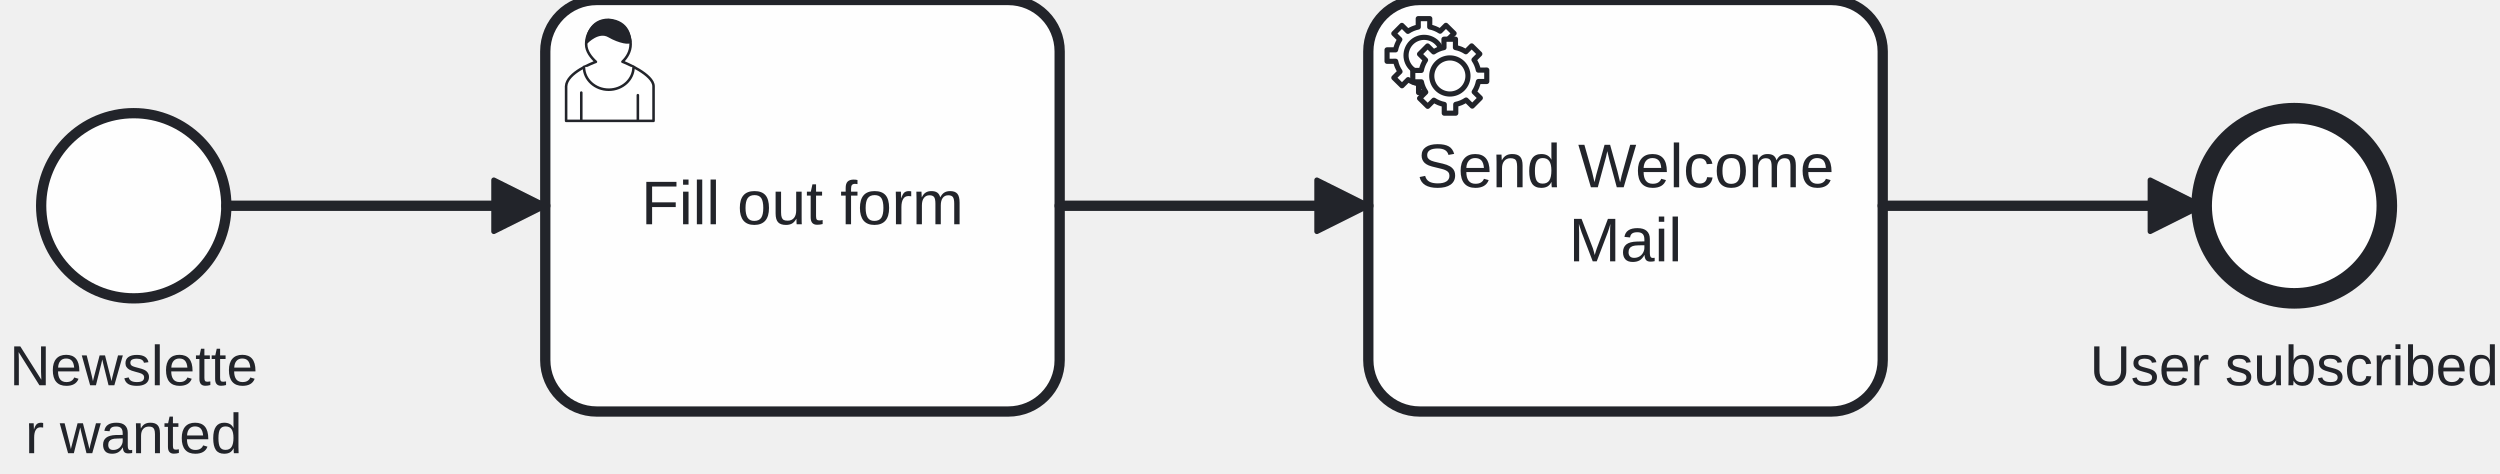
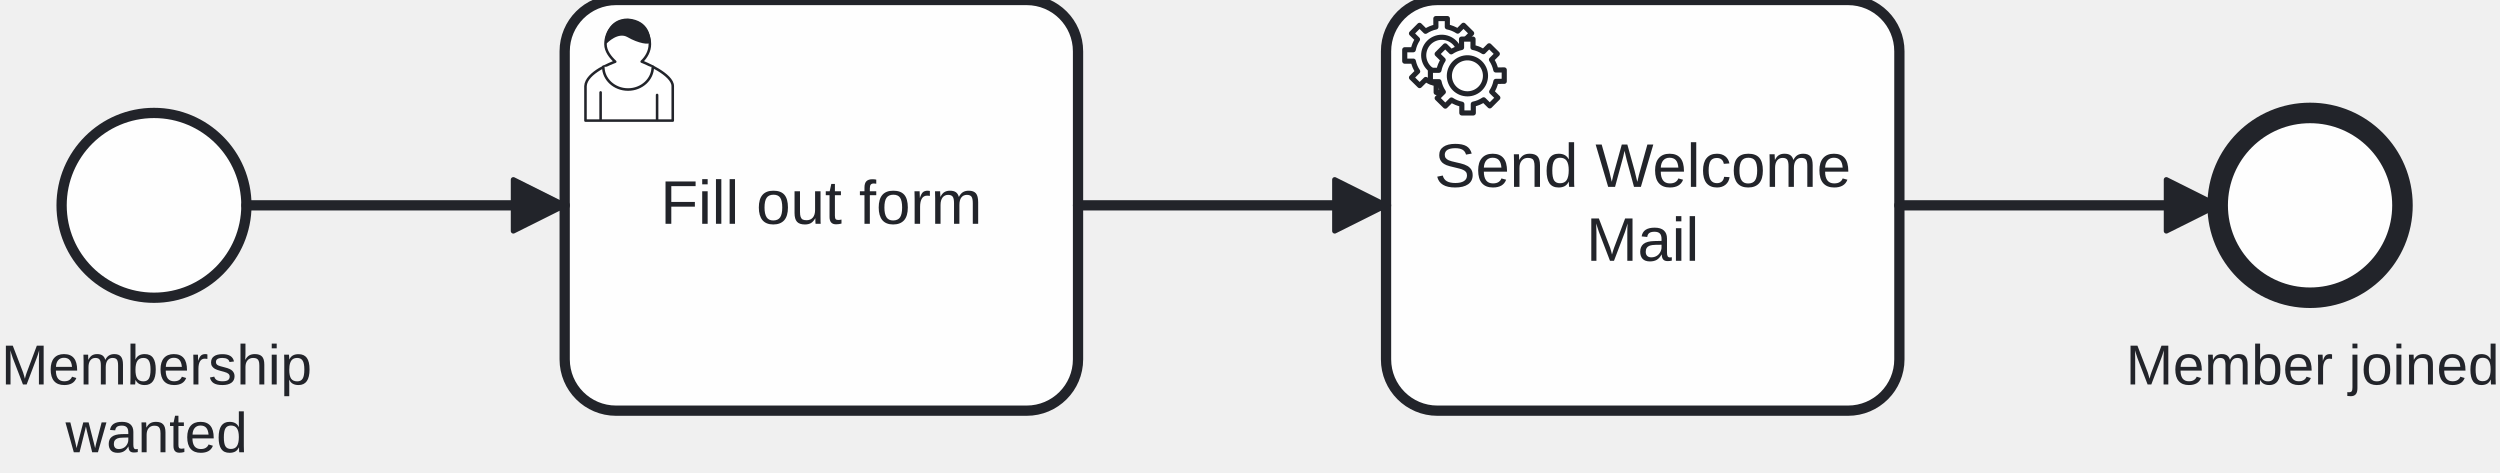
- <svg xmlns="http://www.w3.org/2000/svg" width="486" height="92" viewBox="144 60 486 92" version="1.1">
+ <svg xmlns="http://www.w3.org/2000/svg" width="487" height="92" viewBox="140 60 487 92" version="1.1">
  <g class="djs-group">
-     <g class="djs-element djs-shape" data-element-id="startEvent_newsletterWanted" style="display: block;" transform="matrix(1 0 0 1 152 82)">
+     <g class="djs-element djs-shape" data-element-id="startEvent_membershipWanted" style="display: block;" transform="matrix(1 0 0 1 152 82)">
      <g class="djs-visual">
        <circle cx="18" cy="18" r="18" style="stroke-linecap: round; stroke-linejoin: round; stroke: rgb(34, 36, 42); stroke-width: 2px; fill: white; fill-opacity: 0.95;" />
      </g>
      <rect class="djs-hit djs-hit-all" x="0" y="0" width="36" height="36" style="fill: none; stroke-opacity: 0; stroke: white; stroke-width: 15px;" />
    </g>
  </g>
  <g class="djs-group">
-     <g class="djs-element djs-shape" data-element-id="startEvent_newsletterWanted_label" style="display: block;" transform="matrix(1 0 0 1 144 125)">
+     <g class="djs-element djs-shape" data-element-id="startEvent_membershipWanted_label" style="display: block;" transform="matrix(1 0 0 1 140 125)">
      <g class="djs-visual">
        <text lineHeight="1.2" class="djs-label" style="font-family: Arial, sans-serif; font-size: 11px; font-weight: normal; fill: rgb(34, 36, 42);">
-           <tspan x="1.852" y="9.9">Newslette</tspan>
-           <tspan x="4.905" y="23.1">r wanted</tspan>
+           <tspan x="0.239" y="9.9">Membership</tspan>
+           <tspan x="12.765" y="23.1">wanted</tspan>
        </text>
      </g>
-       <rect class="djs-hit djs-hit-all" x="0" y="0" width="52" height="27" style="fill: none; stroke-opacity: 0; stroke: white; stroke-width: 15px;" />
+       <rect class="djs-hit djs-hit-all" x="0" y="0" width="61" height="27" style="fill: none; stroke-opacity: 0; stroke: white; stroke-width: 15px;" />
    </g>
  </g>
  <g class="djs-group">
    <g class="djs-element djs-shape" data-element-id="userTask_fillOutForm" style="display: block;" transform="matrix(1 0 0 1 250 60)">
      <g class="djs-visual">
        <rect x="0" y="0" width="100" height="80" rx="10" ry="10" style="stroke-linecap: round; stroke-linejoin: round; stroke: rgb(34, 36, 42); stroke-width: 2px; fill: white; fill-opacity: 0.95;" />
        <text lineHeight="1.2" class="djs-label" style="font-family: Arial, sans-serif; font-size: 12px; font-weight: normal; fill: rgb(34, 36, 42);">
          <tspan x="18.661" y="43.6">Fill out form</tspan>
        </text>
        <path d="m 15,12 c 0.909,-0.845 1.594,-2.049 1.594,-3.385 0,-2.554 -1.805,-4.622 -4.357,-4.622 -2.552,0 -4.288,2.068 -4.288,4.622 0,1.348 0.974,2.562 1.896,3.405 -0.529,0.187 -5.669,2.097 -5.794,4.756 v 6.718 h 17 v -6.718 c 0,-2.298 -5.528,-4.595 -6.051,-4.776 zm -8,6 l 0,5.5 m 11,0 l 0,-5" style="fill: white; stroke-linecap: round; stroke-linejoin: round; stroke: rgb(34, 36, 42); stroke-width: 0.5px;" />
        <path d="m 15,12 m 2.162,1.009 c 0,2.447 -2.158,4.431 -4.821,4.431 -2.665,0 -4.822,-1.981 -4.822,-4.431 " style="fill: white; stroke-linecap: round; stroke-linejoin: round; stroke: rgb(34, 36, 42); stroke-width: 0.5px;" />
        <path d="m 15,12 m -6.9,-3.80 c 0,0 2.251,-2.358 4.274,-1.177 2.024,1.181 4.221,1.537 4.124,0.965 -0.098,-0.57 -0.117,-3.791 -4.191,-4.136 -3.575,0.001 -4.208,3.367 -4.207,4.348 z" style="fill: rgb(34, 36, 42); stroke-linecap: round; stroke-linejoin: round; stroke: rgb(34, 36, 42); stroke-width: 0.5px;" />
      </g>
      <rect class="djs-hit djs-hit-all" x="0" y="0" width="100" height="80" style="fill: none; stroke-opacity: 0; stroke: white; stroke-width: 15px;" />
    </g>
  </g>
  <g class="djs-group">
    <g class="djs-element djs-shape" data-element-id="serviceTask_sendWelcomeMail" style="display: block;" transform="matrix(1 0 0 1 410 60)">
      <g class="djs-visual">
        <rect x="0" y="0" width="100" height="80" rx="10" ry="10" style="stroke-linecap: round; stroke-linejoin: round; stroke: rgb(34, 36, 42); stroke-width: 2px; fill: white; fill-opacity: 0.95;" />
        <text lineHeight="1.2" class="djs-label" style="font-family: Arial, sans-serif; font-size: 12px; font-weight: normal; fill: rgb(34, 36, 42);">
          <tspan x="9.424" y="36.4">Send Welcome </tspan>
          <tspan x="38.999" y="50.8">Mail</tspan>
        </text>
        <circle cx="5" cy="5" r="5" transform="translate(6, 6)" style="stroke-linecap: round; stroke-linejoin: round; stroke: none; stroke-width: 2px; fill: white;" />
        <path d="m 12,18 v -1.713 c 0.352,-0.07 0.704,-0.178 1.048,-0.321 0.344,-0.145 0.666,-0.321 0.966,-0.521 l 1.194,1.18 1.567,-1.577 -1.195,-1.18 c 0.403,-0.614 0.683,-1.299 0.825,-2.018 l 1.622,-0.01 v -2.22 l -1.637,0.01 c -0.073,-0.352 -0.178,-0.7 -0.324,-1.044 -0.145,-0.344 -0.321,-0.664 -0.523,-0.962 l 1.131,-1.136 -1.583,-1.563 -1.13,1.136 c -0.614,-0.401 -1.303,-0.681 -2.023,-0.822 l 0.009,-1.619 h -2.241 l 0.004,1.631 c -0.354,0.074 -0.705,0.18 -1.05,0.324 -0.344,0.144 -0.665,0.321 -0.964,0.52 l -1.17,-1.158 -1.567,1.579 1.168,1.157 c -0.403,0.613 -0.683,1.298 -0.825,2.017 l -1.659,0.003 v 2.222 l 1.672,-0.006 c 0.073,0.351 0.18,0.702 0.324,1.045 0.145,0.344 0.321,0.664 0.523,0.961 l -1.199,1.197 1.584,1.56 1.196,-1.193 c 0.614,0.403 1.303,0.682 2.023,0.823 l 7.19e-4,1.699 h 2.227 z m 0.221,-3.996 c -1.789,0.75 -3.858,-0.093 -4.61,-1.874 -0.752,-1.783 0.091,-3.846 1.88,-4.596 1.788,-0.749 3.857,0.093 4.609,1.874 0.752,1.782 -0.091,3.846 -1.88,4.596 z" style="fill: white; stroke-linecap: round; stroke-linejoin: round; stroke: rgb(34, 36, 42); stroke-width: 1px;" />
        <circle cx="5" cy="5" r="5" transform="translate(11, 10)" style="stroke-linecap: round; stroke-linejoin: round; stroke: none; stroke-width: 2px; fill: white;" />
        <path d="m 17,22 v -1.713 c 0.352,-0.07 0.704,-0.178 1.048,-0.321 0.344,-0.145 0.666,-0.321 0.966,-0.521 l 1.194,1.18 1.567,-1.577 -1.195,-1.18 c 0.403,-0.614 0.683,-1.299 0.825,-2.018 l 1.622,-0.01 v -2.22 l -1.637,0.01 c -0.073,-0.352 -0.178,-0.7 -0.324,-1.044 -0.145,-0.344 -0.321,-0.664 -0.523,-0.962 l 1.131,-1.136 -1.583,-1.563 -1.13,1.136 c -0.614,-0.401 -1.303,-0.681 -2.023,-0.822 l 0.009,-1.619 h -2.241 l 0.004,1.631 c -0.354,0.074 -0.705,0.18 -1.05,0.324 -0.344,0.144 -0.665,0.321 -0.964,0.52 l -1.17,-1.158 -1.567,1.579 1.168,1.157 c -0.403,0.613 -0.683,1.298 -0.825,2.017 l -1.659,0.003 v 2.222 l 1.672,-0.006 c 0.073,0.351 0.18,0.702 0.324,1.045 0.145,0.344 0.321,0.664 0.523,0.961 l -1.199,1.197 1.584,1.56 1.196,-1.193 c 0.614,0.403 1.303,0.682 2.023,0.823 l 7.19e-4,1.699 h 2.227 z m 0.221,-3.996 c -1.789,0.75 -3.858,-0.093 -4.61,-1.874 -0.752,-1.783 0.091,-3.846 1.88,-4.596 1.788,-0.749 3.857,0.093 4.609,1.874 0.752,1.782 -0.091,3.846 -1.88,4.596 z" style="fill: white; stroke-linecap: round; stroke-linejoin: round; stroke: rgb(34, 36, 42); stroke-width: 1px;" />
      </g>
      <rect class="djs-hit djs-hit-all" x="0" y="0" width="100" height="80" style="fill: none; stroke-opacity: 0; stroke: white; stroke-width: 15px;" />
    </g>
  </g>
  <g class="djs-group">
-     <g class="djs-element djs-shape" data-element-id="endEvent_userSubscribed" style="display: block;" transform="matrix(1 0 0 1 572 82)">
+     <g class="djs-element djs-shape" data-element-id="endEvent_memberJoined" style="display: block;" transform="matrix(1 0 0 1 572 82)">
      <g class="djs-visual">
        <circle cx="18" cy="18" r="18" style="stroke-linecap: round; stroke-linejoin: round; stroke: rgb(34, 36, 42); stroke-width: 4px; fill: white; fill-opacity: 0.95;" />
      </g>
      <rect class="djs-hit djs-hit-all" x="0" y="0" width="36" height="36" style="fill: none; stroke-opacity: 0; stroke: white; stroke-width: 15px;" />
    </g>
  </g>
  <g class="djs-group">
-     <g class="djs-element djs-shape" data-element-id="endEvent_userSubscribed_label" style="display: block;" transform="matrix(1 0 0 1 550 125)">
+     <g class="djs-element djs-shape" data-element-id="endEvent_memberJoined_label" style="display: block;" transform="matrix(1 0 0 1 554 125)">
      <g class="djs-visual">
        <text lineHeight="1.2" class="djs-label" style="font-family: Arial, sans-serif; font-size: 11px; font-weight: normal; fill: rgb(34, 36, 42);">
-           <tspan x="0.262" y="9.9">User subscribed</tspan>
+           <tspan x="0.122" y="9.9">Member joined</tspan>
        </text>
      </g>
-       <rect class="djs-hit djs-hit-all" x="0" y="0" width="80" height="14" style="fill: none; stroke-opacity: 0; stroke: white; stroke-width: 15px;" />
+       <rect class="djs-hit djs-hit-all" x="0" y="0" width="73" height="14" style="fill: none; stroke-opacity: 0; stroke: white; stroke-width: 15px;" />
    </g>
  </g>
  <g class="djs-group">
    <g class="djs-element djs-connection" data-element-id="Flow_start_to_form" style="display: block;">
      <g class="djs-visual">
        <defs>
-           <marker id="marker-78ic5z7l7y6bhar1gdhrqvwrc" viewBox="0 0 20 20" refX="11" refY="10" markerWidth="10" markerHeight="10" orient="auto">
+           <marker id="marker-aivq5gaqtacqigjmioyfy8z75" viewBox="0 0 20 20" refX="11" refY="10" markerWidth="10" markerHeight="10" orient="auto">
            <path d="M 1 5 L 11 10 L 1 15 Z" style="stroke-linecap: round; stroke-linejoin: round; stroke: rgb(34, 36, 42); stroke-width: 1px; fill: rgb(34, 36, 42);" />
          </marker>
        </defs>
-         <path data-corner-radius="5" style="fill: none; stroke-linecap: round; stroke-linejoin: round; stroke: rgb(34, 36, 42); stroke-width: 2px; marker-end: url('#marker-78ic5z7l7y6bhar1gdhrqvwrc');" d="M188,100L250,100" />
+         <path data-corner-radius="5" style="fill: none; stroke-linecap: round; stroke-linejoin: round; stroke: rgb(34, 36, 42); stroke-width: 2px; marker-end: url('#marker-aivq5gaqtacqigjmioyfy8z75');" d="M188,100L250,100" />
      </g>
      <path d="M188,100L250,100" class="djs-hit djs-hit-stroke" style="fill: none; stroke-opacity: 0; stroke: white; stroke-width: 15px;" />
    </g>
  </g>
  <g class="djs-group">
    <g class="djs-element djs-connection" data-element-id="Flow_form_to_mail" style="display: block;">
      <g class="djs-visual">
        <defs>
-           <marker id="marker-5bjofb4e1uiwq9n5wb3b1tf76" viewBox="0 0 20 20" refX="11" refY="10" markerWidth="10" markerHeight="10" orient="auto">
+           <marker id="marker-b3gacj9yip7pwmb19dexqvww3" viewBox="0 0 20 20" refX="11" refY="10" markerWidth="10" markerHeight="10" orient="auto">
            <path d="M 1 5 L 11 10 L 1 15 Z" style="stroke-linecap: round; stroke-linejoin: round; stroke: rgb(34, 36, 42); stroke-width: 1px; fill: rgb(34, 36, 42);" />
          </marker>
        </defs>
-         <path data-corner-radius="5" style="fill: none; stroke-linecap: round; stroke-linejoin: round; stroke: rgb(34, 36, 42); stroke-width: 2px; marker-end: url('#marker-5bjofb4e1uiwq9n5wb3b1tf76');" d="M350,100L410,100" />
+         <path data-corner-radius="5" style="fill: none; stroke-linecap: round; stroke-linejoin: round; stroke: rgb(34, 36, 42); stroke-width: 2px; marker-end: url('#marker-b3gacj9yip7pwmb19dexqvww3');" d="M350,100L410,100" />
      </g>
      <path d="M350,100L410,100" class="djs-hit djs-hit-stroke" style="fill: none; stroke-opacity: 0; stroke: white; stroke-width: 15px;" />
    </g>
  </g>
  <g class="djs-group">
    <g class="djs-element djs-connection" data-element-id="Flow_mail_to_end" style="display: block;">
      <g class="djs-visual">
        <defs>
-           <marker id="marker-9jfwuhvaxypryw6jv8yvzxzoz" viewBox="0 0 20 20" refX="11" refY="10" markerWidth="10" markerHeight="10" orient="auto">
+           <marker id="marker-3rqulq754epg0fh7xtt28wxpe" viewBox="0 0 20 20" refX="11" refY="10" markerWidth="10" markerHeight="10" orient="auto">
            <path d="M 1 5 L 11 10 L 1 15 Z" style="stroke-linecap: round; stroke-linejoin: round; stroke: rgb(34, 36, 42); stroke-width: 1px; fill: rgb(34, 36, 42);" />
          </marker>
        </defs>
-         <path data-corner-radius="5" style="fill: none; stroke-linecap: round; stroke-linejoin: round; stroke: rgb(34, 36, 42); stroke-width: 2px; marker-end: url('#marker-9jfwuhvaxypryw6jv8yvzxzoz');" d="M510,100L572,100" />
+         <path data-corner-radius="5" style="fill: none; stroke-linecap: round; stroke-linejoin: round; stroke: rgb(34, 36, 42); stroke-width: 2px; marker-end: url('#marker-3rqulq754epg0fh7xtt28wxpe');" d="M510,100L572,100" />
      </g>
      <path d="M510,100L572,100" class="djs-hit djs-hit-stroke" style="fill: none; stroke-opacity: 0; stroke: white; stroke-width: 15px;" />
    </g>
  </g>
</svg>
